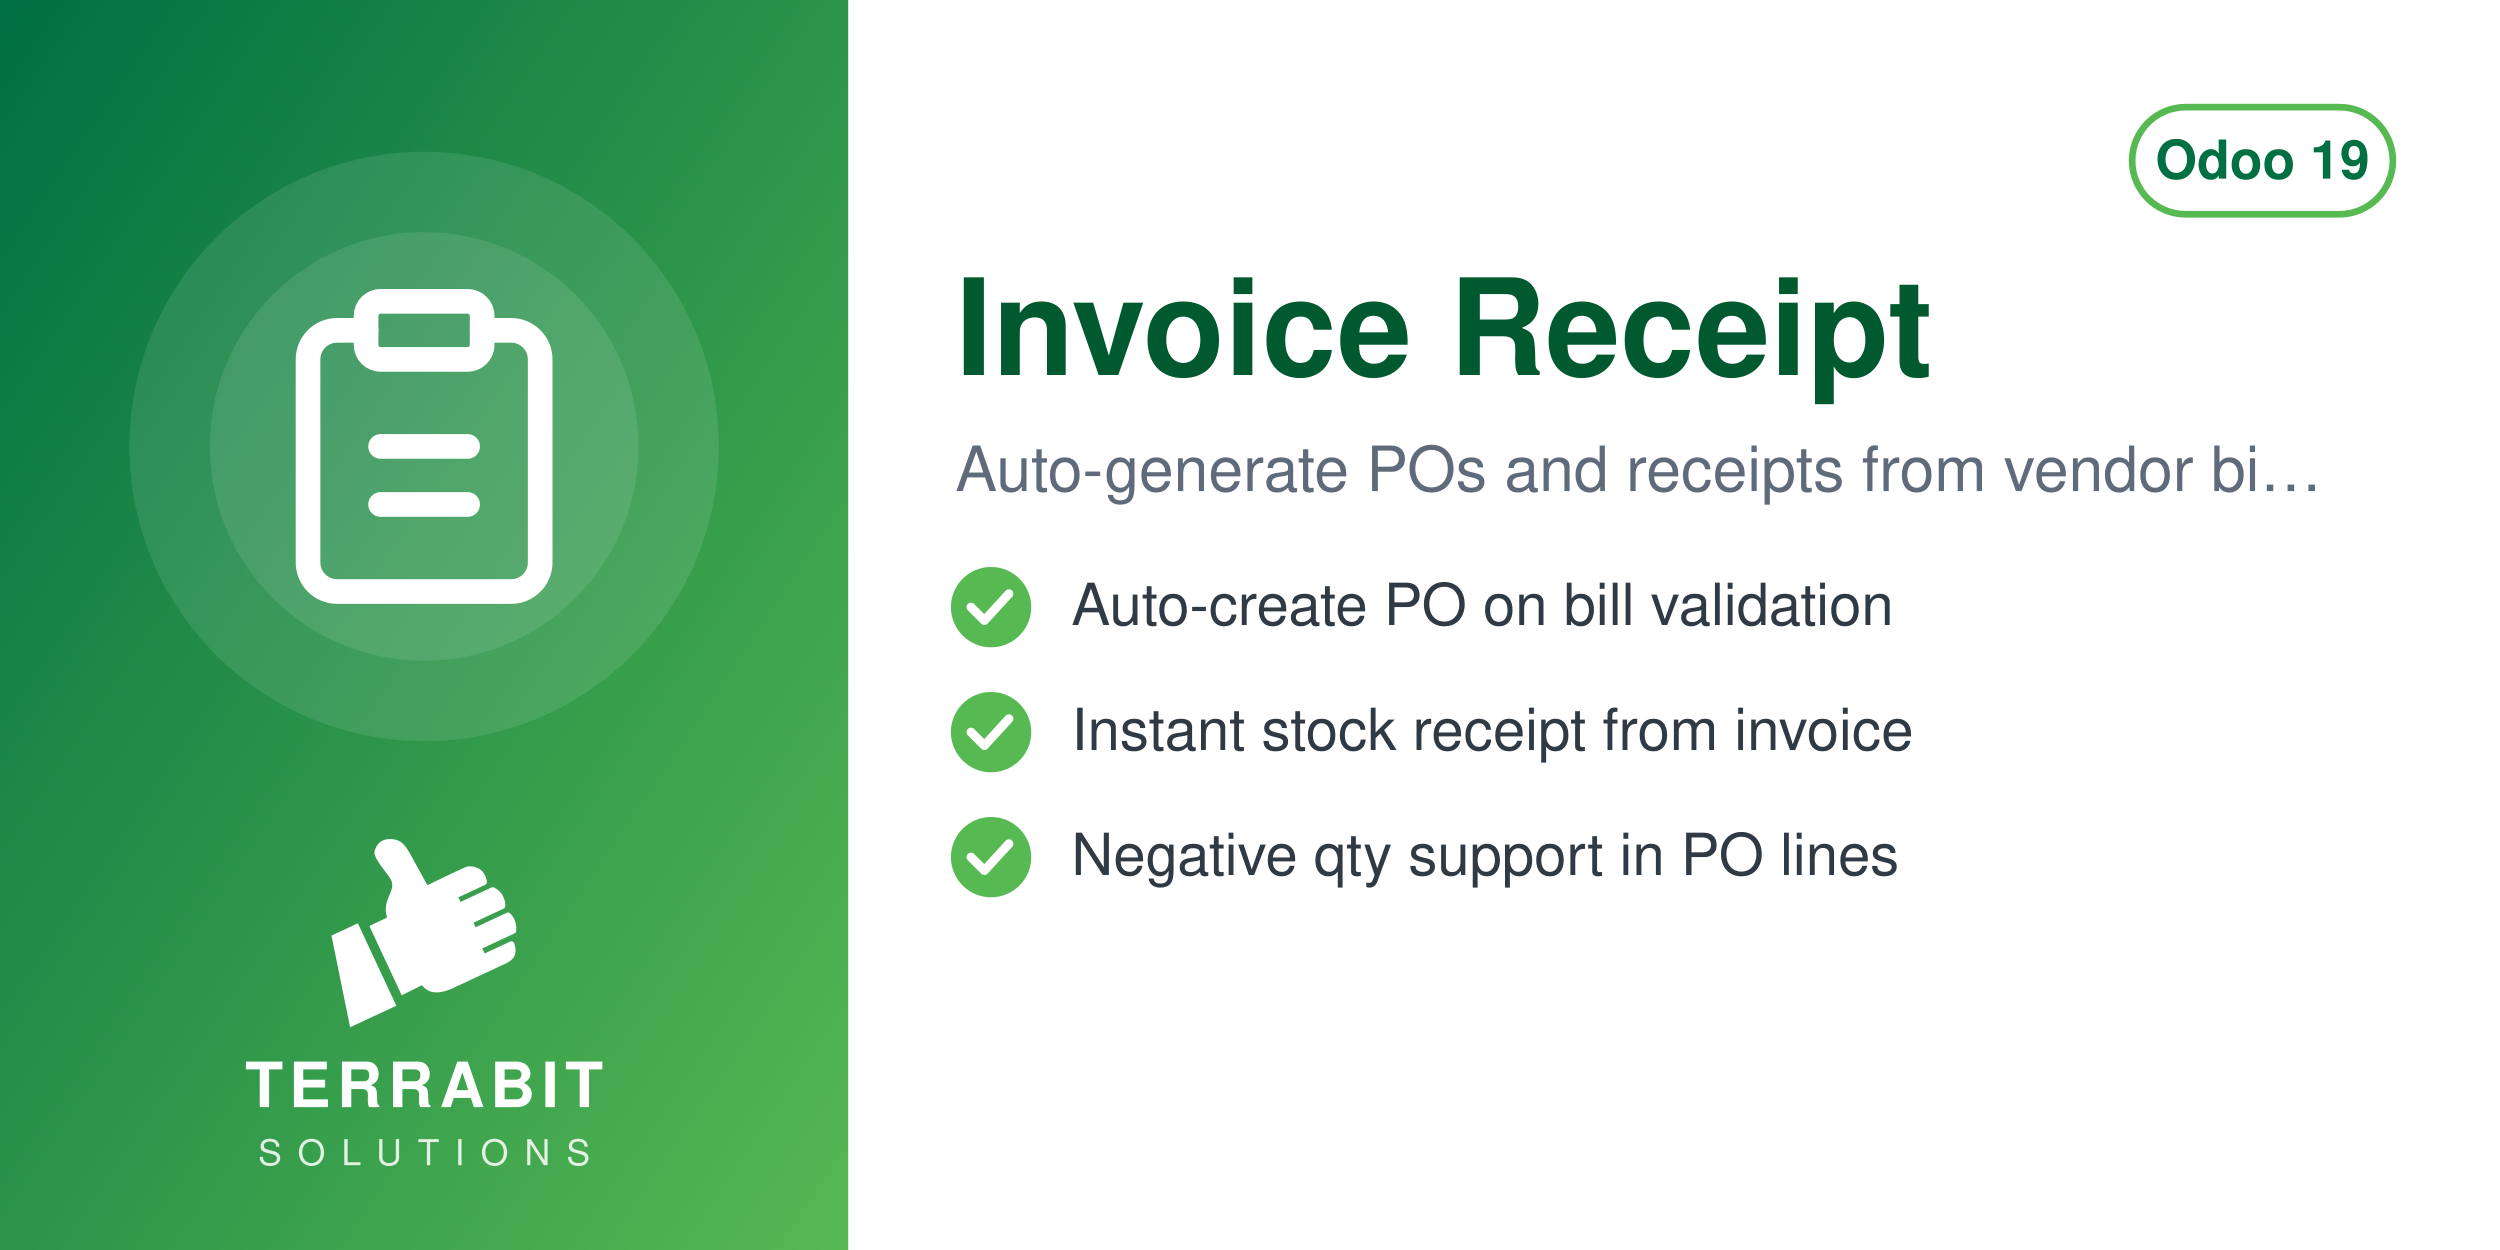
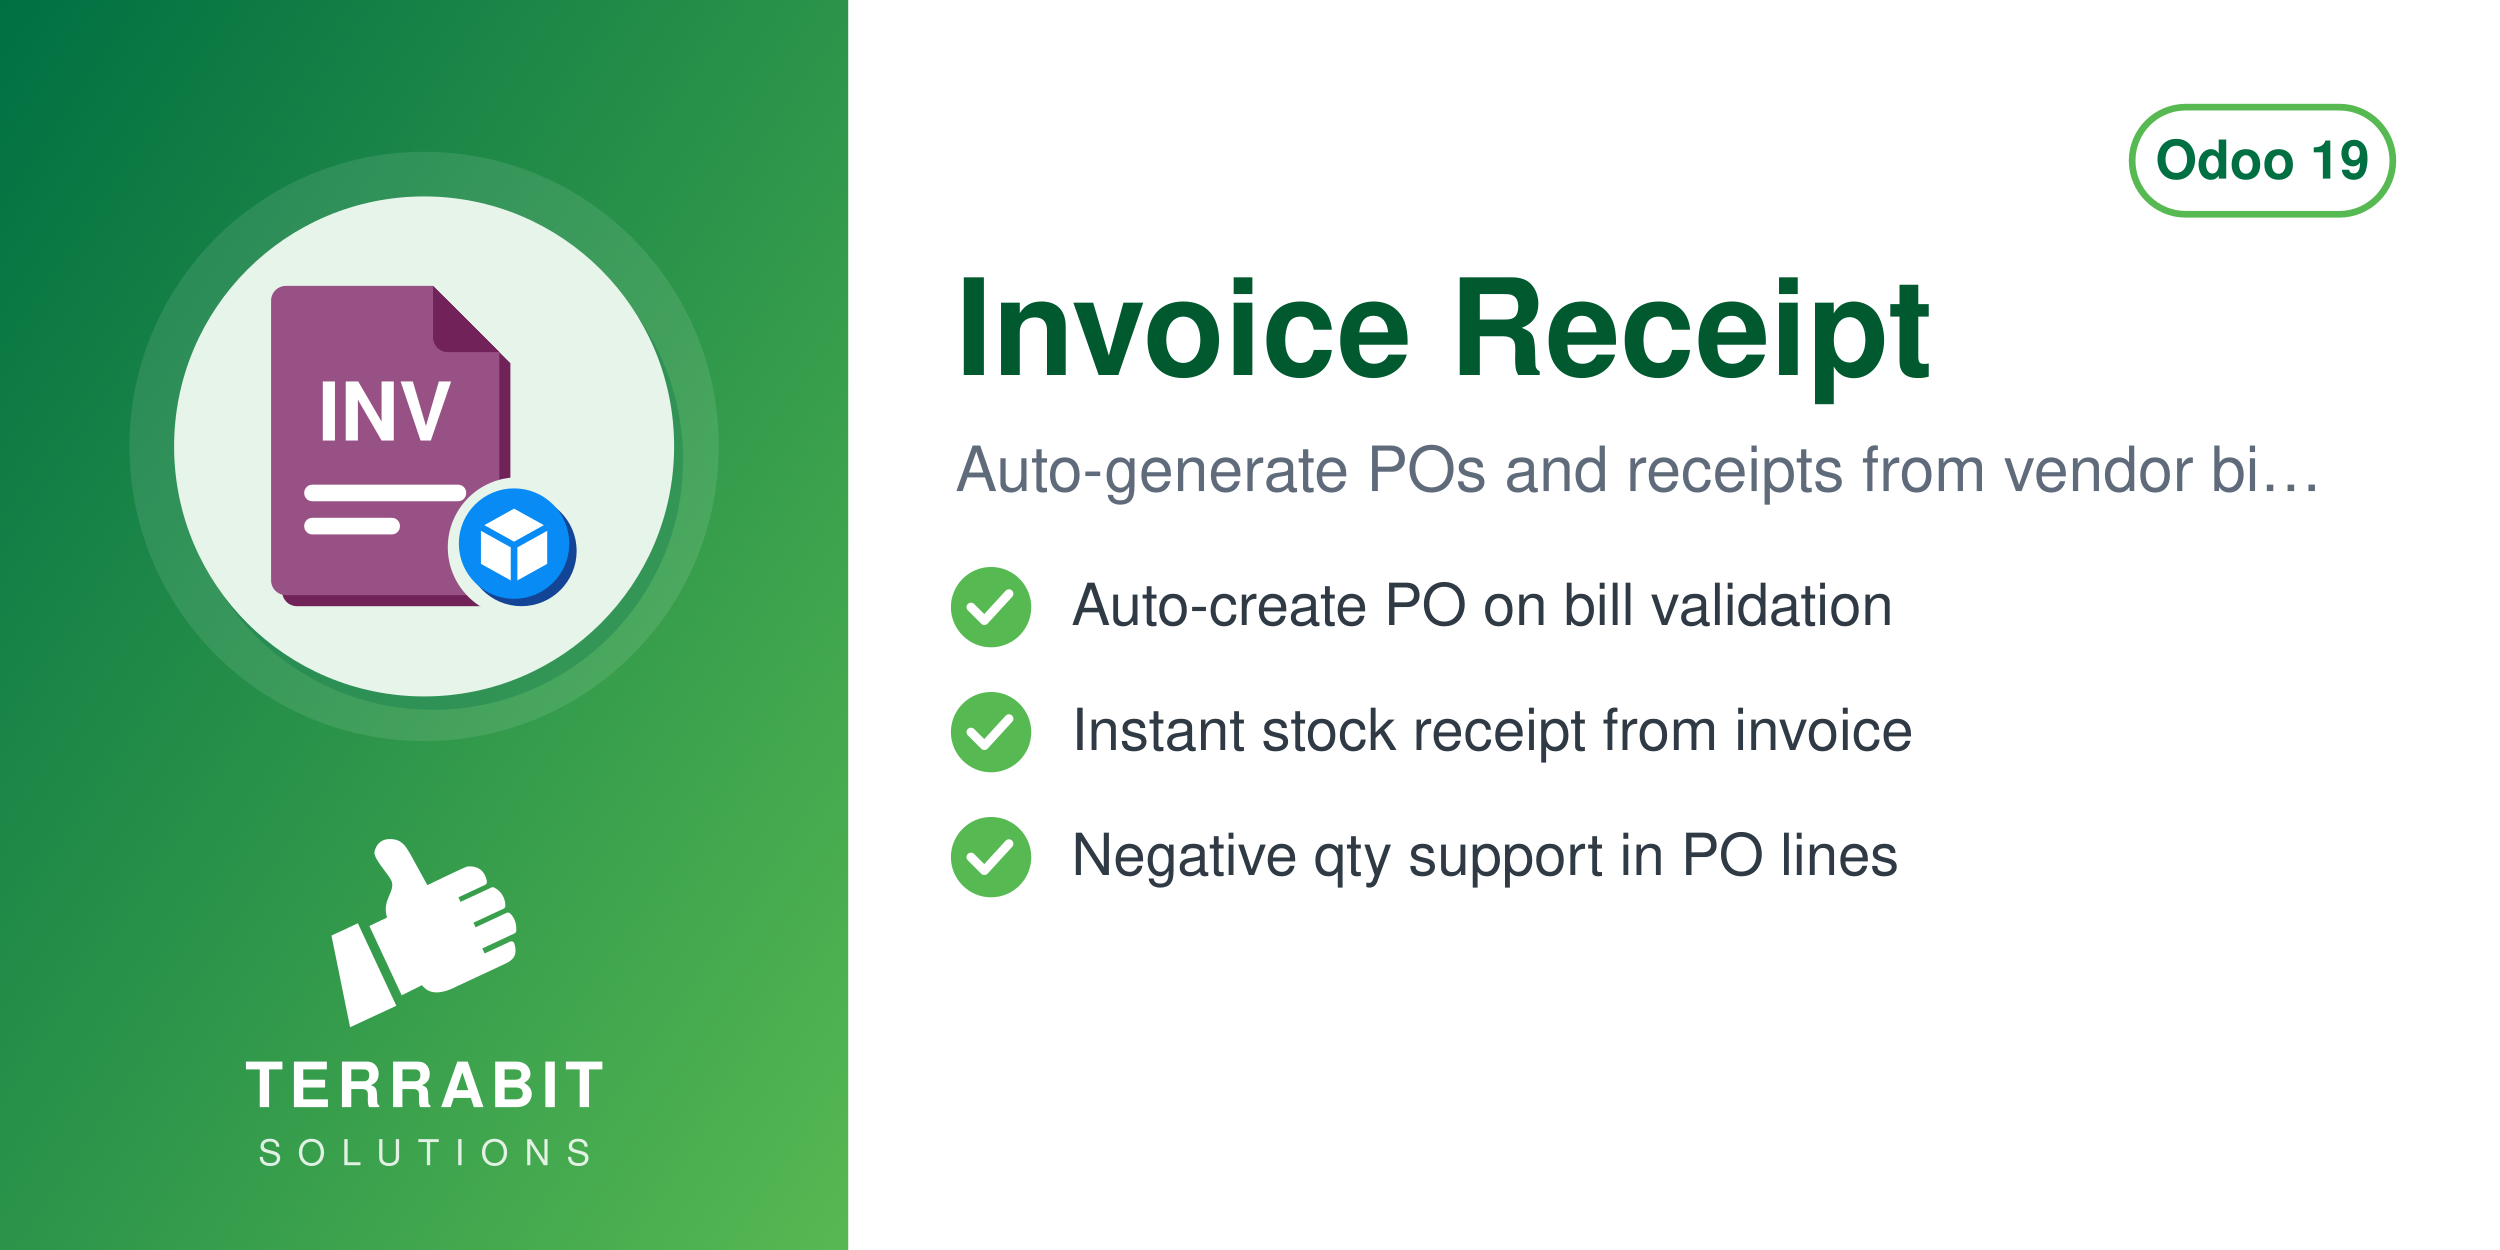
<svg xmlns="http://www.w3.org/2000/svg" width="560" height="280" viewBox="0 0 560 280">
  <defs>
    <linearGradient id="g" x1="0" y1="0" x2="1" y2="1">
      <stop offset="0" stop-color="#006F42" />
      <stop offset="1" stop-color="#57B952" />
    </linearGradient>
  </defs>
  <rect width="560" height="280" fill="#FFFFFF" />
  <rect width="190" height="280" fill="url(#g)" />
  <circle cx="95.0" cy="100" r="66" fill="white" opacity="0.10" />
-   <circle cx="95.0" cy="100" r="48" fill="white" opacity="0.10" />
-   <svg x="56.0" y="61.0" width="78" height="78" viewBox="0 0 24 24">
-     <g fill="none" stroke="white" stroke-width="1.7" stroke-linecap="round" stroke-linejoin="round">
-       <path d="M16 4h2a2 2 0 0 1 2 2v14a2 2 0 0 1-2 2H6a2 2 0 0 1-2-2V6a2 2 0 0 1 2-2h2" />
-       <rect x="8" y="2" width="8" height="4" rx="1" />
-       <path d="M9 12h6M9 16h6" />
+   <circle cx="97.0" cy="103" r="56" fill="#006F42" opacity="0.30" />
+   <circle cx="95.0" cy="100" r="56" fill="#E6F4EA" />
+   <svg x="54.0" y="59.0" width="82" height="82" viewBox="0 0 100 100" preserveAspectRatio="xMidYMid meet">
+     <g transform="translate(-1.86,0.11) scale(1.0057)">
+       <defs>
+         <mask id="mi-cut" maskUnits="userSpaceOnUse" x="-20" y="-20" width="140" height="140">
+           <rect x="-20" y="-20" width="140" height="140" fill="#fff" />
+           <circle cx="77" cy="77" r="19" fill="#000" />
+         </mask>
+       </defs>
+       <g mask="url(#mi-cut)">
+         <g transform="translate(3,3)" fill="#712258">
+           <path d="M14,6 h40 l18,18 v62 a4,4 0 0 1 -4,4 h-54 a4,4 0 0 1 -4,-4 v-76 a4,4 0 0 1 4,-4z" />
+         </g>
+         <g fill="#985184">
+           <path d="M14,6 h40 l18,18 v62 a4,4 0 0 1 -4,4 h-54 a4,4 0 0 1 -4,-4 v-76 a4,4 0 0 1 4,-4z" />
+         </g>
+         <path d="M54,6 v14 a4,4 0 0 0 4,4 h14z" fill="#712258" />
+         <text x="41" y="48" font-family="Helvetica, Arial, sans-serif" font-weight="bold" font-size="22" fill="#FFFFFF" text-anchor="middle">INV</text>
+         <rect x="19" y="60" width="44" height="4.5" rx="2.2" fill="#FFFFFF" />
+         <rect x="19" y="69" width="26" height="4.5" rx="2.2" fill="#FFFFFF" />
+       </g>
+       <circle cx="78" cy="78" r="15" fill="#144496" />
+       <circle cx="76" cy="76" r="15" fill="#088BF5" />
+       <path d="M67,71.5 l9,-5 l9,5 v10 l-9,5 l-9,-5z" fill="#FFFFFF" />
+       <path d="M67,71.5 l9,5 l9,-5 M76,76.5 v10" fill="none" stroke="#088BF5" stroke-width="1.8" stroke-linejoin="round" />
    </g>
  </svg>
  <svg x="72.0" y="186" width="46" height="46" viewBox="4045 2535 3400 3400" preserveAspectRatio="xMidYMid meet">
    <path fill="#FFFFFF" d="M4648.32 4073.59l636.59 1365.17 -765.09 355.96 -308.63 -1517.87 437.13 -203.26zm725.61 1192.32l336.75 -167.88c105.65,140.85 282.69,170.72 576.82,18.8l819.92 -382.33c181.4,-90.13 164.26,-214.57 130.07,-328.43 -4.28,-14.25 -13.68,-24.81 -27.34,-30.7 -13.67,-5.89 -27.61,-5.11 -41.09,1.18l-422.32 196.93 -39.04 -83.72 538.07 -250.91c16.64,-7.76 24.7,-27.69 25.58,-46.04 6.48,-134.33 -44.36,-230.89 -105.84,-285.23 -15.2,-13.44 -35.71,-15.59 -54.12,-7l-513.92 239.64 -35.6 -76.34 506.31 -236.1c17.69,-8.25 22.52,-36.93 21.83,-56.45 -4.1,-117.31 -67.62,-232.74 -187.72,-290.66 -13.94,-6.72 -28.64,-6.36 -42.69,0.19l-511.21 238.38 -35.37 -75.86 448.98 -209.36c20.44,-9.53 25.81,-42.28 21.02,-64.32 -41.02,-189.07 -167.92,-247.8 -318.14,-237.87 -29.39,1.94 -589.86,273.16 -665.95,310.54l-281.84 -513.57c-59.06,-93.13 -112.7,-221.7 -276.47,-245.13 -211.24,-30.22 -291.56,94.38 -316.89,203.13 -25.32,108.75 223.84,365.99 276.05,473.69 85.52,184.27 -161.86,318.11 -68.41,617.99l-292.54 139.94 535.09 1147.51z" />
  </svg>
  <text x="95.0" y="248" text-anchor="middle" font-family="Helvetica,Arial,sans-serif" font-size="14" font-weight="800" letter-spacing="1.4" fill="white">TERRABIT</text>
  <text x="95.0" y="261" text-anchor="middle" font-family="Helvetica,Arial,sans-serif" font-size="8" font-weight="500" letter-spacing="3.6" fill="white" opacity="0.85">SOLUTIONS</text>
  <g>
    <rect x="477.6" y="24" width="58.4" height="24" rx="12" fill="none" stroke="#57B952" stroke-width="1.5" />
    <text x="506.8" y="40" text-anchor="middle" font-family="Helvetica,Arial,sans-serif" font-size="12" font-weight="700" fill="#006F42">Odoo 19</text>
  </g>
  <text x="214" y="84" font-family="Helvetica,Arial,sans-serif" font-size="30" font-weight="700" fill="#00592F">Invoice Receipt</text>
  <text x="214" y="110" font-family="Helvetica,Arial,sans-serif" font-size="14" fill="#5F6B7A">Auto-generate POs and receipts from vendor bi…</text>
  <circle cx="222" cy="136" r="9" fill="#57B952" />
  <path d="M217.5 136 l3 3 l5.5 -6" fill="none" stroke="white" stroke-width="2" stroke-linecap="round" stroke-linejoin="round" />
  <text x="240" y="140" font-family="Helvetica,Arial,sans-serif" font-size="13" fill="#2F3A45">Auto-create PO on bill validation</text>
  <circle cx="222" cy="164" r="9" fill="#57B952" />
  <path d="M217.5 164 l3 3 l5.5 -6" fill="none" stroke="white" stroke-width="2" stroke-linecap="round" stroke-linejoin="round" />
  <text x="240" y="168" font-family="Helvetica,Arial,sans-serif" font-size="13" fill="#2F3A45">Instant stock receipt from invoice</text>
  <circle cx="222" cy="192" r="9" fill="#57B952" />
  <path d="M217.5 192 l3 3 l5.5 -6" fill="none" stroke="white" stroke-width="2" stroke-linecap="round" stroke-linejoin="round" />
  <text x="240" y="196" font-family="Helvetica,Arial,sans-serif" font-size="13" fill="#2F3A45">Negative qty support in PO lines</text>
</svg>
